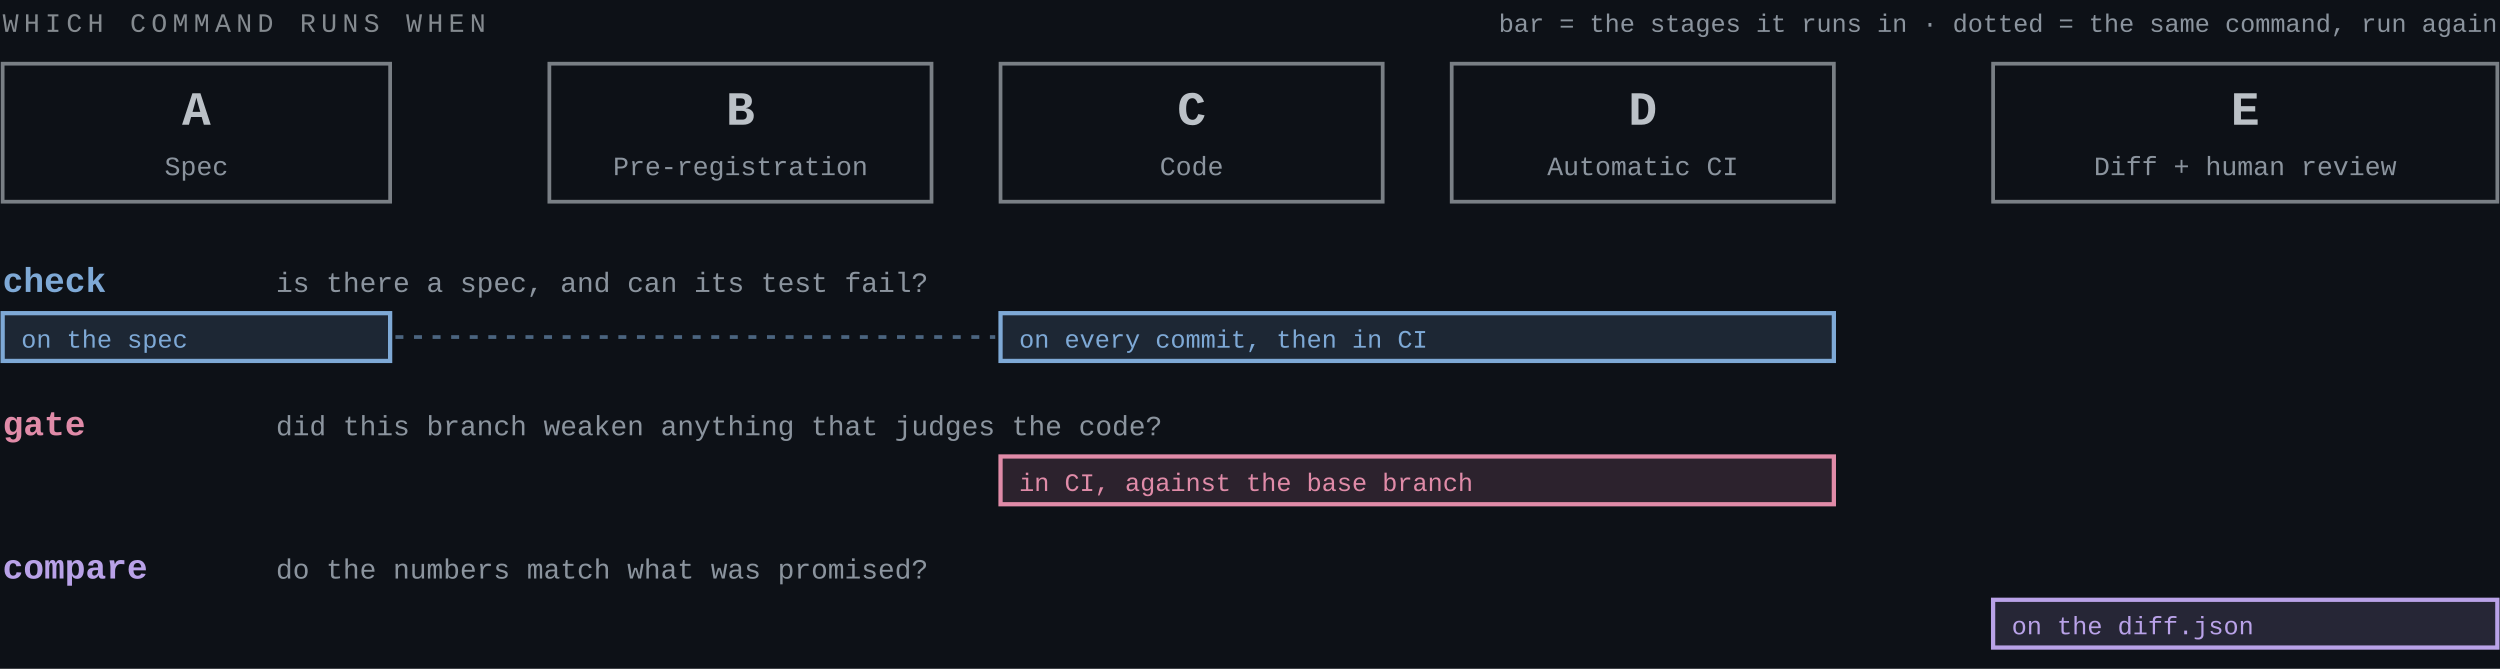
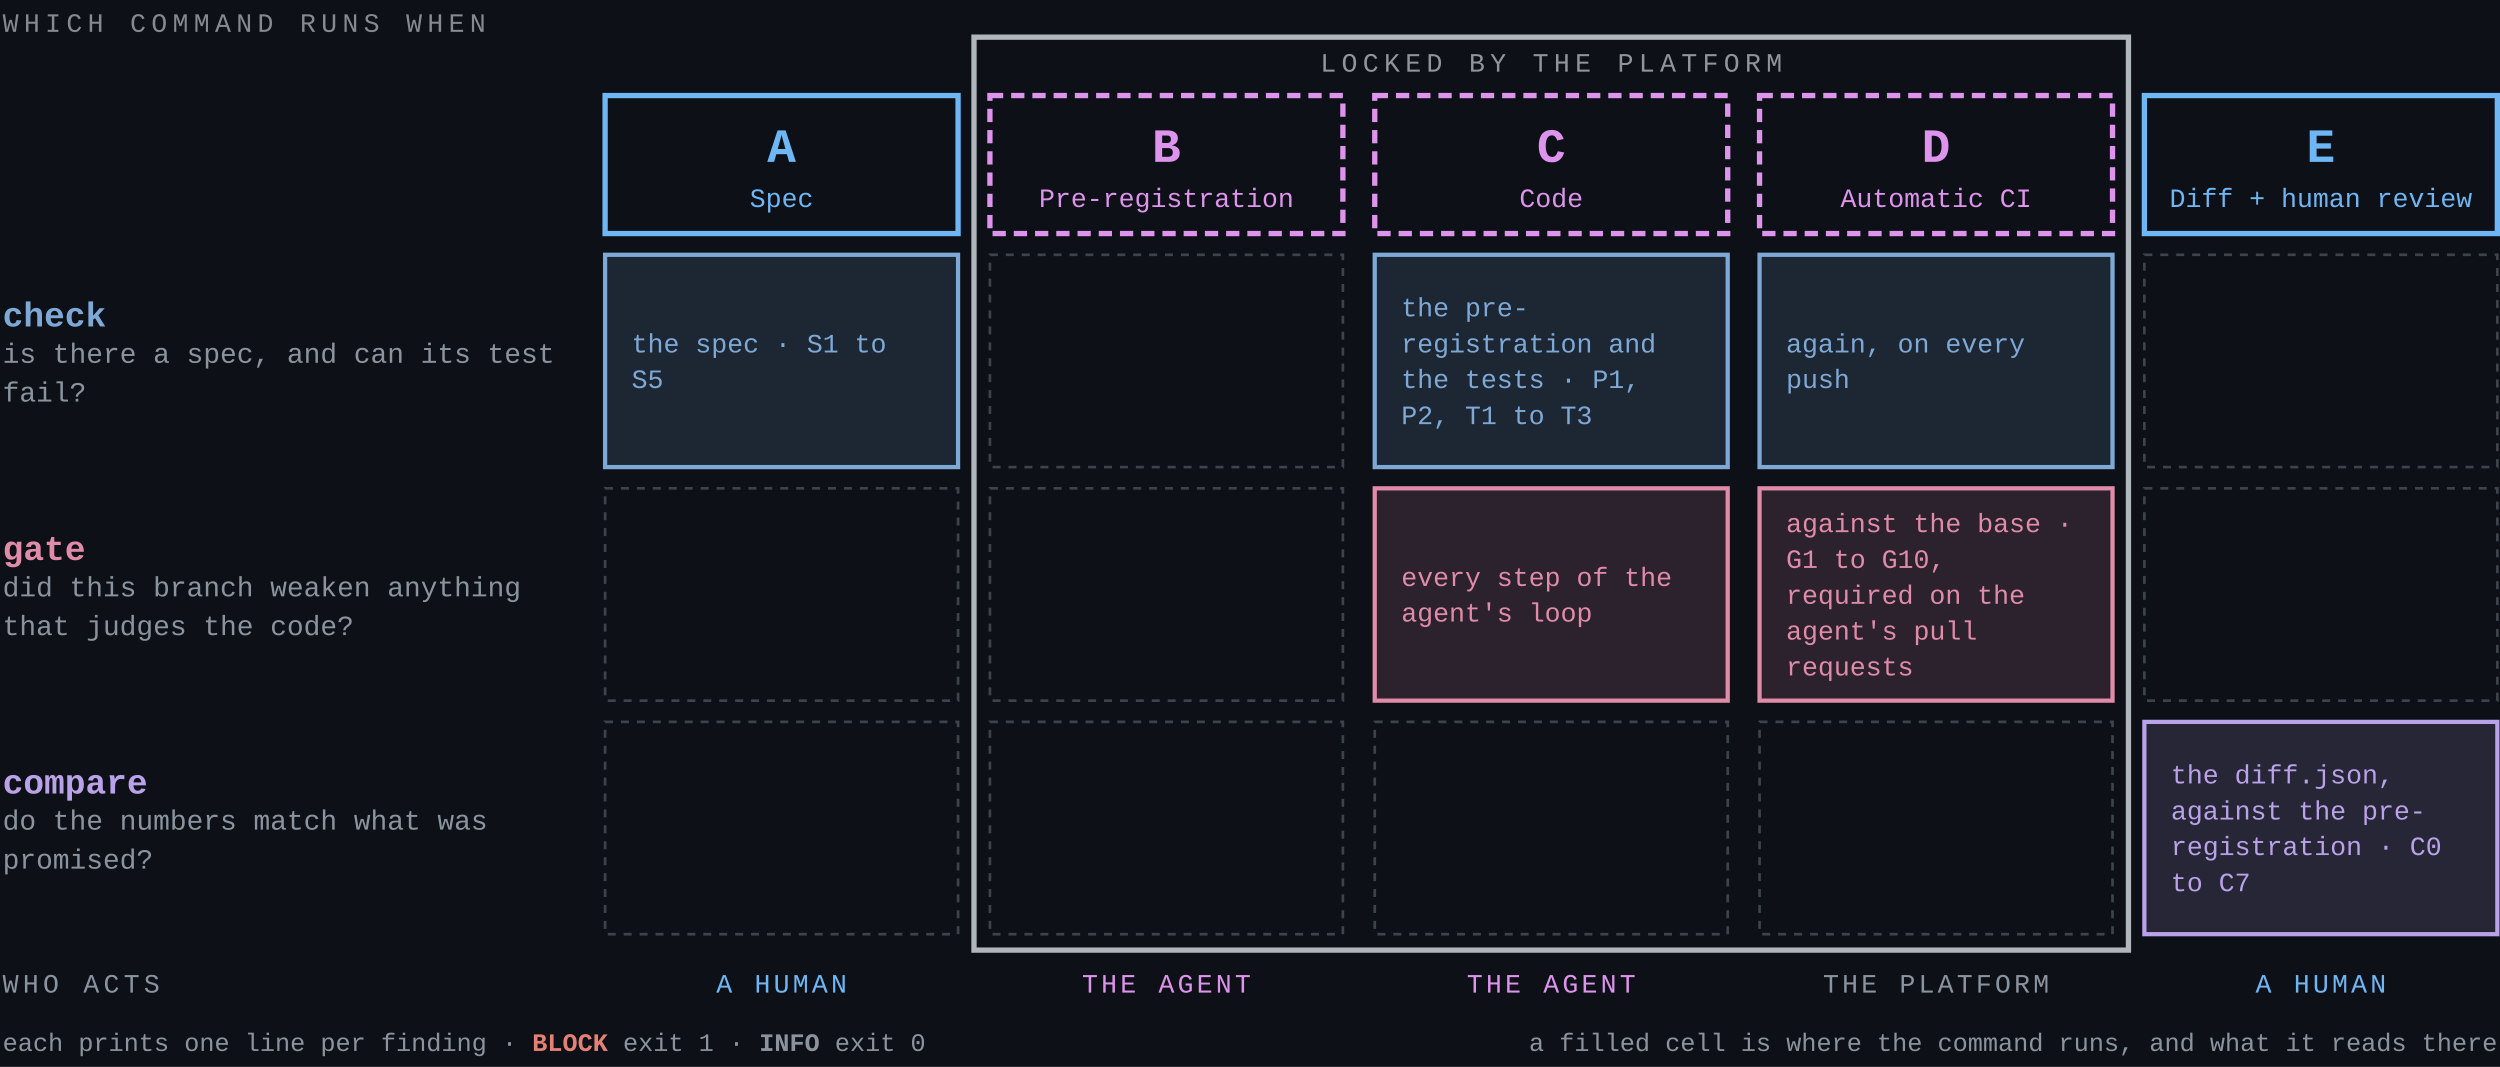
- <svg xmlns="http://www.w3.org/2000/svg" viewBox="0 0 942 252" width="942" height="252" role="img" aria-label="check runs at stages A, C and D; gate at stages C and D; compare at stage E" font-family="&quot;SFMono-Regular&quot;,Menlo,Consolas,&quot;Liberation Mono&quot;,monospace">
-   <rect width="942" height="252" fill="#0d1117" />
+ <svg xmlns="http://www.w3.org/2000/svg" viewBox="0 0 942 402" width="942" height="402" role="img" aria-label="check runs at stages A, C and D; gate at stages C and D; compare at stage E" font-family="&quot;SFMono-Regular&quot;,Menlo,Consolas,&quot;Liberation Mono&quot;,monospace">
+   <rect width="942" height="402" fill="#0d1117" />
  <text x="1" y="12" font-size="10" letter-spacing="2" fill="#e6edf3" opacity=".55">WHICH COMMAND RUNS WHEN</text>
-   <text x="941" y="12" text-anchor="end" font-size="9.5" fill="#8b949e">bar = the stages it runs in  ·  dotted = the same command, run again</text>
-   <rect x="1" y="24" width="146" height="52" fill="none" stroke="#e6edf3" stroke-width="1.4" opacity=".5" />
-   <text x="74" y="47" text-anchor="middle" font-size="18" font-weight="600" fill="#e6edf3" opacity=".8">A</text>
-   <text x="74" y="66" text-anchor="middle" font-size="10" fill="#8b949e">Spec</text>
-   <rect x="207" y="24" width="144" height="52" fill="none" stroke="#e6edf3" stroke-width="1.4" opacity=".5" />
-   <text x="279" y="47" text-anchor="middle" font-size="18" font-weight="600" fill="#e6edf3" opacity=".8">B</text>
-   <text x="279" y="66" text-anchor="middle" font-size="10" fill="#8b949e">Pre-registration</text>
-   <rect x="377" y="24" width="144" height="52" fill="none" stroke="#e6edf3" stroke-width="1.4" opacity=".5" />
-   <text x="449" y="47" text-anchor="middle" font-size="18" font-weight="600" fill="#e6edf3" opacity=".8">C</text>
-   <text x="449" y="66" text-anchor="middle" font-size="10" fill="#8b949e">Code</text>
-   <rect x="547" y="24" width="144" height="52" fill="none" stroke="#e6edf3" stroke-width="1.4" opacity=".5" />
-   <text x="619" y="47" text-anchor="middle" font-size="18" font-weight="600" fill="#e6edf3" opacity=".8">D</text>
-   <text x="619" y="66" text-anchor="middle" font-size="10" fill="#8b949e">Automatic CI</text>
-   <rect x="751" y="24" width="190" height="52" fill="none" stroke="#e6edf3" stroke-width="1.4" opacity=".5" />
-   <text x="846" y="47" text-anchor="middle" font-size="18" font-weight="600" fill="#e6edf3" opacity=".8">E</text>
-   <text x="846" y="66" text-anchor="middle" font-size="10" fill="#8b949e">Diff + human review</text>
-   <text x="1" y="110" font-size="13" font-weight="600" fill="#7EA9D6">check</text>
-   <text x="104" y="110" font-size="10.5" fill="#8b949e">is there a spec, and can its test fail?</text>
-   <rect x="1" y="118" width="146" height="18" fill="#7EA9D6" fill-opacity=".15" stroke="#7EA9D6" stroke-width="1.6" />
-   <text x="8" y="131" font-size="9.5" fill="#7EA9D6">on the spec</text>
-   <rect x="377" y="118" width="314" height="18" fill="#7EA9D6" fill-opacity=".15" stroke="#7EA9D6" stroke-width="1.6" />
-   <text x="384" y="131" font-size="9.5" fill="#7EA9D6">on every commit, then in CI</text>
-   <path d="M149 127h226" fill="none" stroke="#7EA9D6" stroke-width="1.4" stroke-dasharray="3 4" opacity=".55" />
-   <text x="1" y="164" font-size="13" font-weight="600" fill="#E08BA8">gate</text>
-   <text x="104" y="164" font-size="10.5" fill="#8b949e">did this branch weaken anything that judges the code?</text>
-   <rect x="377" y="172" width="314" height="18" fill="#E08BA8" fill-opacity=".15" stroke="#E08BA8" stroke-width="1.6" />
-   <text x="384" y="185" font-size="9.5" fill="#E08BA8">in CI, against the base branch</text>
-   <text x="1" y="218" font-size="13" font-weight="600" fill="#B9A2E8">compare</text>
-   <text x="104" y="218" font-size="10.5" fill="#8b949e">do the numbers match what was promised?</text>
-   <rect x="751" y="226" width="190" height="18" fill="#B9A2E8" fill-opacity=".15" stroke="#B9A2E8" stroke-width="1.6" />
-   <text x="758" y="239" font-size="9.5" fill="#B9A2E8">on the diff.json</text>
+   <rect x="367.0" y="14" width="435.0" height="344" fill="none" stroke="#e6edf3" stroke-width="2" opacity=".75" />
+   <text x="584.5" y="27" text-anchor="middle" font-size="10" letter-spacing="2" fill="#e6edf3" opacity=".6">LOCKED BY THE PLATFORM</text>
+   <rect x="228" y="36" width="133" height="52" fill="none" stroke="#6FB6F5" stroke-width="2" />
+   <text x="294.5" y="61" text-anchor="middle" font-size="18" font-weight="600" fill="#6FB6F5">A</text>
+   <text x="294.5" y="78" text-anchor="middle" font-size="10" fill="#6FB6F5">Spec</text>
+   <rect x="373" y="36" width="133" height="52" fill="none" stroke="#DE93EC" stroke-width="2" stroke-dasharray="5 3" />
+   <text x="439.5" y="61" text-anchor="middle" font-size="18" font-weight="600" fill="#DE93EC">B</text>
+   <text x="439.5" y="78" text-anchor="middle" font-size="10" fill="#DE93EC">Pre-registration</text>
+   <rect x="518" y="36" width="133" height="52" fill="none" stroke="#DE93EC" stroke-width="2" stroke-dasharray="5 3" />
+   <text x="584.5" y="61" text-anchor="middle" font-size="18" font-weight="600" fill="#DE93EC">C</text>
+   <text x="584.5" y="78" text-anchor="middle" font-size="10" fill="#DE93EC">Code</text>
+   <rect x="663" y="36" width="133" height="52" fill="none" stroke="#DE93EC" stroke-width="2" stroke-dasharray="5 3" />
+   <text x="729.5" y="61" text-anchor="middle" font-size="18" font-weight="600" fill="#DE93EC">D</text>
+   <text x="729.5" y="78" text-anchor="middle" font-size="10" fill="#DE93EC">Automatic CI</text>
+   <rect x="808" y="36" width="133" height="52" fill="none" stroke="#6FB6F5" stroke-width="2" />
+   <text x="874.5" y="61" text-anchor="middle" font-size="18" font-weight="600" fill="#6FB6F5">E</text>
+   <text x="874.5" y="78" text-anchor="middle" font-size="10" fill="#6FB6F5">Diff + human review</text>
+   <text x="1" y="123" font-size="13" font-weight="600" fill="#7EA9D6">check</text>
+   <text x="1" y="136.7" text-anchor="start" font-size="10.5" fill="#8b949e">is there a spec, and can its test</text>
+   <text x="1" y="151.3" text-anchor="start" font-size="10.5" fill="#8b949e">fail?</text>
+   <rect x="228" y="96" width="133" height="80" fill="#7EA9D6" fill-opacity=".15" stroke="#7EA9D6" stroke-width="1.6" />
+   <text x="238" y="132.8" text-anchor="start" font-size="10" fill="#7EA9D6">the spec · S1 to</text>
+   <text x="238" y="146.2" text-anchor="start" font-size="10" fill="#7EA9D6">S5</text>
+   <rect x="373" y="96" width="133" height="80" fill="none" stroke="#6e7681" stroke-width="1" stroke-dasharray="3 3" opacity=".5" />
+   <rect x="518" y="96" width="133" height="80" fill="#7EA9D6" fill-opacity=".15" stroke="#7EA9D6" stroke-width="1.6" />
+   <text x="528" y="119.2" text-anchor="start" font-size="10" fill="#7EA9D6">the pre-</text>
+   <text x="528" y="132.8" text-anchor="start" font-size="10" fill="#7EA9D6">registration and</text>
+   <text x="528" y="146.2" text-anchor="start" font-size="10" fill="#7EA9D6">the tests · P1,</text>
+   <text x="528" y="159.8" text-anchor="start" font-size="10" fill="#7EA9D6">P2, T1 to T3</text>
+   <rect x="663" y="96" width="133" height="80" fill="#7EA9D6" fill-opacity=".15" stroke="#7EA9D6" stroke-width="1.6" />
+   <text x="673" y="132.8" text-anchor="start" font-size="10" fill="#7EA9D6">again, on every</text>
+   <text x="673" y="146.2" text-anchor="start" font-size="10" fill="#7EA9D6">push</text>
+   <rect x="808" y="96" width="133" height="80" fill="none" stroke="#6e7681" stroke-width="1" stroke-dasharray="3 3" opacity=".5" />
+   <text x="1" y="211" font-size="13" font-weight="600" fill="#E08BA8">gate</text>
+   <text x="1" y="224.7" text-anchor="start" font-size="10.5" fill="#8b949e">did this branch weaken anything</text>
+   <text x="1" y="239.3" text-anchor="start" font-size="10.5" fill="#8b949e">that judges the code?</text>
+   <rect x="228" y="184" width="133" height="80" fill="none" stroke="#6e7681" stroke-width="1" stroke-dasharray="3 3" opacity=".5" />
+   <rect x="373" y="184" width="133" height="80" fill="none" stroke="#6e7681" stroke-width="1" stroke-dasharray="3 3" opacity=".5" />
+   <rect x="518" y="184" width="133" height="80" fill="#E08BA8" fill-opacity=".15" stroke="#E08BA8" stroke-width="1.6" />
+   <text x="528" y="220.8" text-anchor="start" font-size="10" fill="#E08BA8">every step of the</text>
+   <text x="528" y="234.2" text-anchor="start" font-size="10" fill="#E08BA8">agent's loop</text>
+   <rect x="663" y="184" width="133" height="80" fill="#E08BA8" fill-opacity=".15" stroke="#E08BA8" stroke-width="1.6" />
+   <text x="673" y="200.5" text-anchor="start" font-size="10" fill="#E08BA8">against the base ·</text>
+   <text x="673" y="214.0" text-anchor="start" font-size="10" fill="#E08BA8">G1 to G10,</text>
+   <text x="673" y="227.5" text-anchor="start" font-size="10" fill="#E08BA8">required on the</text>
+   <text x="673" y="241.0" text-anchor="start" font-size="10" fill="#E08BA8">agent's pull</text>
+   <text x="673" y="254.5" text-anchor="start" font-size="10" fill="#E08BA8">requests</text>
+   <rect x="808" y="184" width="133" height="80" fill="none" stroke="#6e7681" stroke-width="1" stroke-dasharray="3 3" opacity=".5" />
+   <text x="1" y="299" font-size="13" font-weight="600" fill="#B9A2E8">compare</text>
+   <text x="1" y="312.6" text-anchor="start" font-size="10.5" fill="#8b949e">do the numbers match what was</text>
+   <text x="1" y="327.3" text-anchor="start" font-size="10.5" fill="#8b949e">promised?</text>
+   <rect x="228" y="272" width="133" height="80" fill="none" stroke="#6e7681" stroke-width="1" stroke-dasharray="3 3" opacity=".5" />
+   <rect x="373" y="272" width="133" height="80" fill="none" stroke="#6e7681" stroke-width="1" stroke-dasharray="3 3" opacity=".5" />
+   <rect x="518" y="272" width="133" height="80" fill="none" stroke="#6e7681" stroke-width="1" stroke-dasharray="3 3" opacity=".5" />
+   <rect x="663" y="272" width="133" height="80" fill="none" stroke="#6e7681" stroke-width="1" stroke-dasharray="3 3" opacity=".5" />
+   <rect x="808" y="272" width="133" height="80" fill="#B9A2E8" fill-opacity=".15" stroke="#B9A2E8" stroke-width="1.6" />
+   <text x="818" y="295.2" text-anchor="start" font-size="10" fill="#B9A2E8">the diff.json,</text>
+   <text x="818" y="308.8" text-anchor="start" font-size="10" fill="#B9A2E8">against the pre-</text>
+   <text x="818" y="322.2" text-anchor="start" font-size="10" fill="#B9A2E8">registration · C0</text>
+   <text x="818" y="335.8" text-anchor="start" font-size="10" fill="#B9A2E8">to C7</text>
+   <text x="1" y="374" font-size="10" letter-spacing="1.6" fill="#8b949e">WHO ACTS</text>
+   <text x="294.5" y="374" text-anchor="middle" font-size="10" letter-spacing="1.2" fill="#6FB6F5">A HUMAN</text>
+   <text x="439.5" y="374" text-anchor="middle" font-size="10" letter-spacing="1.2" fill="#DE93EC">THE AGENT</text>
+   <text x="584.5" y="374" text-anchor="middle" font-size="10" letter-spacing="1.2" fill="#DE93EC">THE AGENT</text>
+   <text x="729.5" y="374" text-anchor="middle" font-size="10" letter-spacing="1.2" fill="#8b949e">THE PLATFORM</text>
+   <text x="874.5" y="374" text-anchor="middle" font-size="10" letter-spacing="1.2" fill="#6FB6F5">A HUMAN</text>
+   <text x="1" y="396" font-size="9.5" fill="#8b949e">each prints one line per finding · <tspan font-weight="600" fill="#E58174">BLOCK</tspan> exit 1 · <tspan font-weight="600">INFO</tspan> exit 0</text>
+   <text x="941" y="396" text-anchor="end" font-size="9.5" fill="#8b949e">a filled cell is where the command runs, and what it reads there</text>
</svg>
